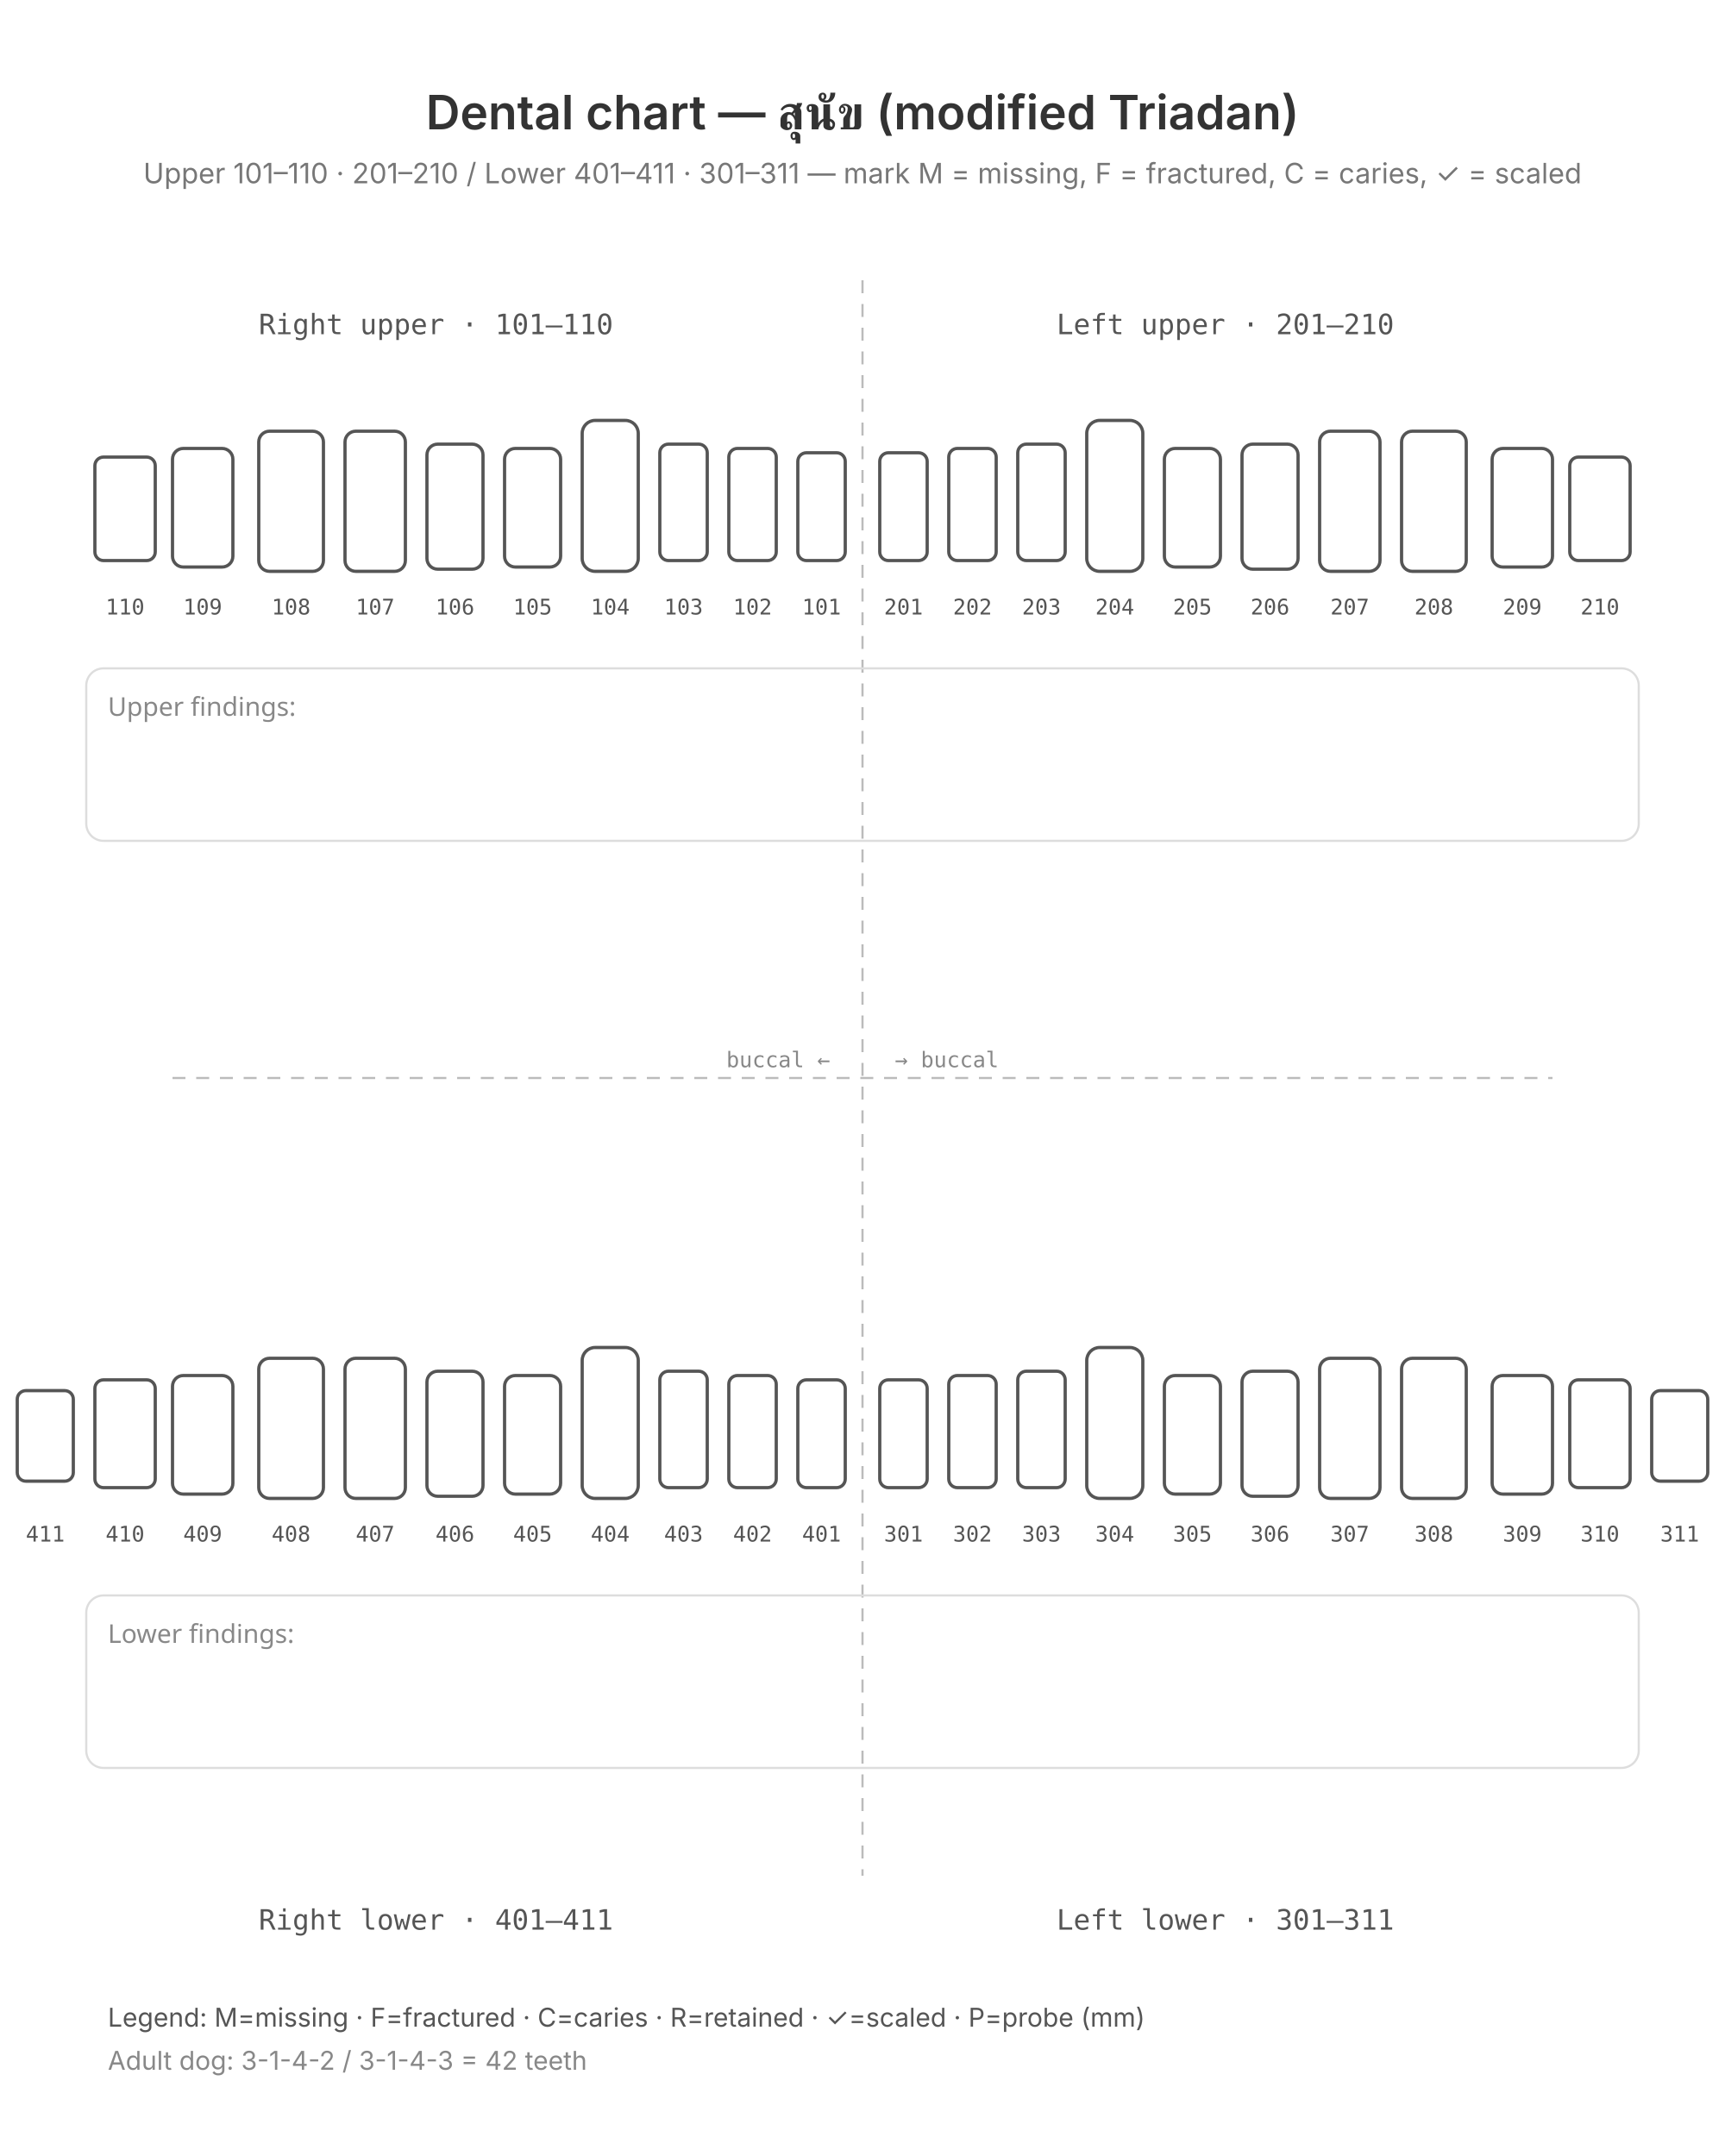
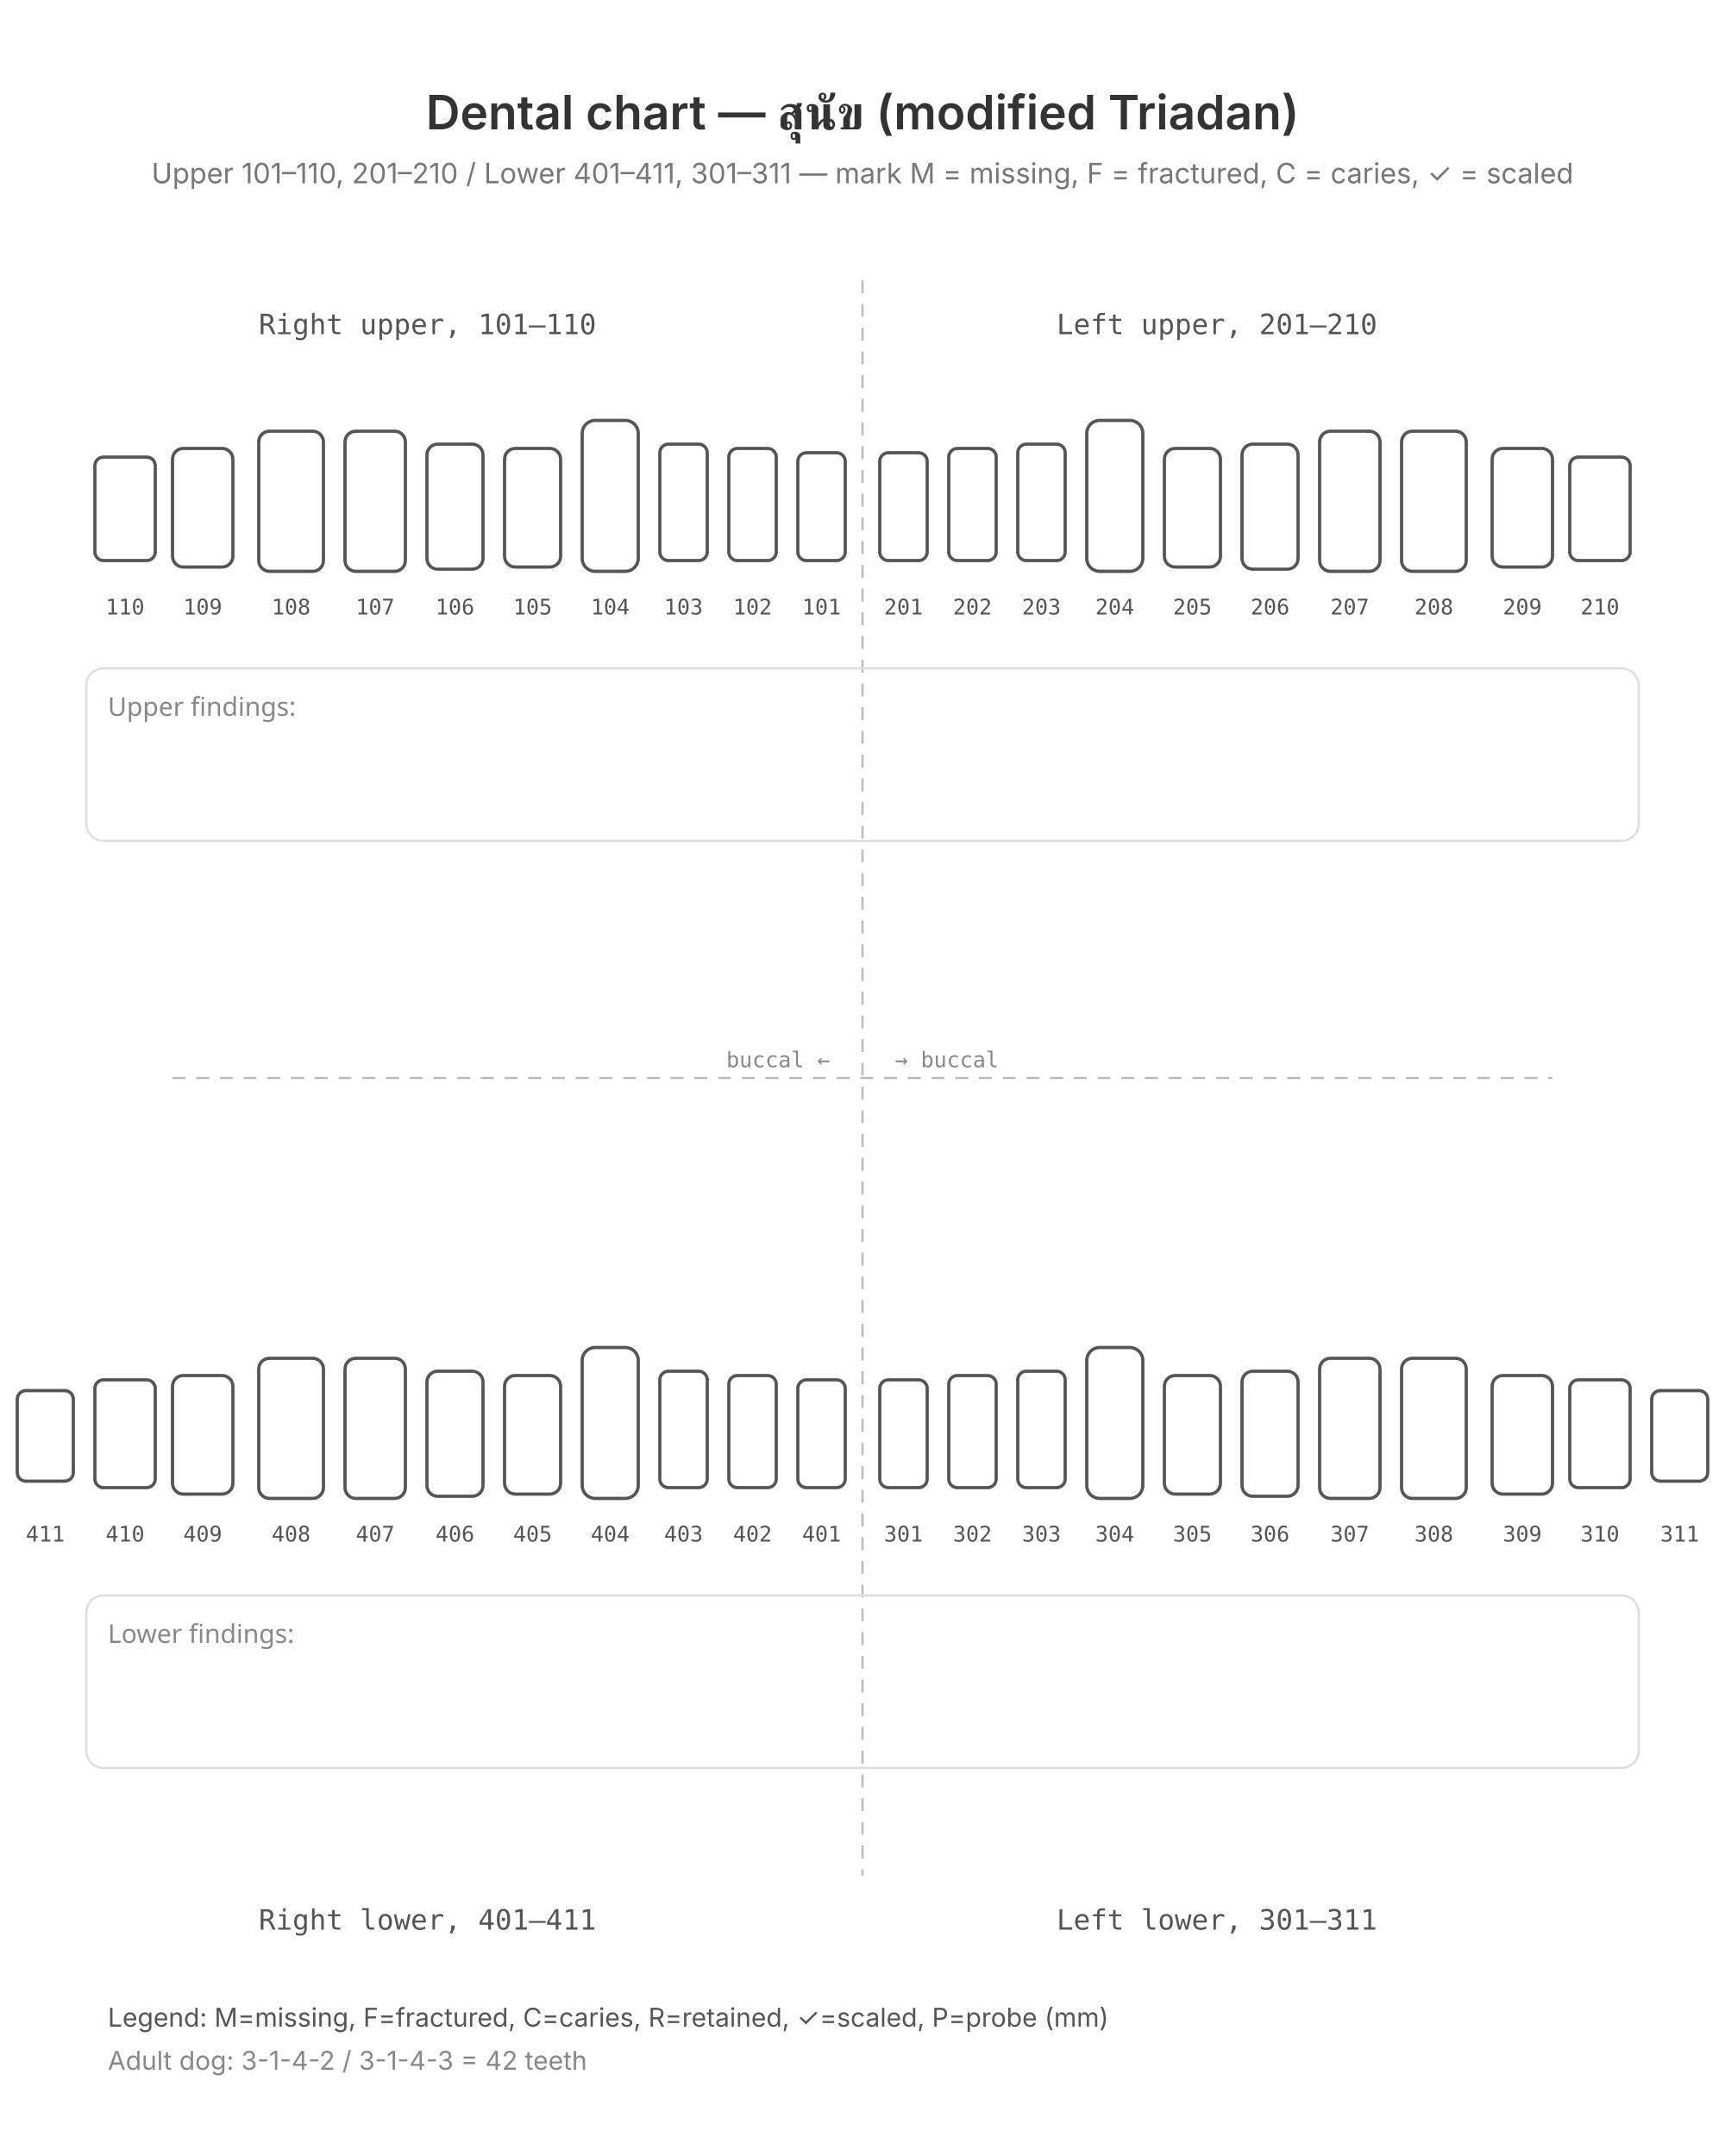
<svg xmlns="http://www.w3.org/2000/svg" viewBox="0 0 800 1000" width="800" height="1000">
  <rect width="800" height="1000" fill="#ffffff" />
  <g fill="#333" font-family="system-ui, -apple-system, 'IBM Plex Sans Thai', sans-serif">
    <text x="400" y="60" text-anchor="middle" font-size="22" font-weight="600">Dental chart — สุนัข (modified Triadan)</text>
-     <text x="400" y="85" text-anchor="middle" font-size="13" fill="#777">Upper 101–110 · 201–210  /  Lower 401–411 · 301–311 — mark M = missing, F = fractured, C = caries, ✓ = scaled</text>
+     <text x="400" y="85" text-anchor="middle" font-size="13" fill="#777">Upper 101–110, 201–210  /  Lower 401–411, 301–311 — mark M = missing, F = fractured, C = caries, ✓ = scaled</text>
  </g>
  <g stroke="#bbb" stroke-width="1" stroke-dasharray="6 5" fill="none">
    <line x1="400" y1="130" x2="400" y2="870" />
    <line x1="80" y1="500" x2="720" y2="500" />
  </g>
  <g fill="#555" font-family="JetBrains Mono, monospace" font-size="13">
-     <text x="120" y="155">Right upper · 101–110</text>
-     <text x="490" y="155">Left upper · 201–210</text>
-     <text x="120" y="895">Right lower · 401–411</text>
-     <text x="490" y="895">Left lower · 301–311</text>
+     <text x="120" y="155">Right upper, 101–110</text>
+     <text x="490" y="155">Left upper, 201–210</text>
+     <text x="120" y="895">Right lower, 401–411</text>
+     <text x="490" y="895">Left lower, 301–311</text>
  </g>
  <g fill="#888" font-family="JetBrains Mono, monospace" font-size="10">
    <text x="385" y="495" text-anchor="end">buccal ←</text>
    <text x="415" y="495">→ buccal</text>
  </g>
  <g stroke="#555" stroke-width="1.5" fill="#ffffff">
    <rect x="370" y="210" width="22" height="50" rx="4" />
    <rect x="338" y="208" width="22" height="52" rx="4" />
    <rect x="306" y="206" width="22" height="54" rx="4" />
    <rect x="270" y="195" width="26" height="70" rx="6" />
    <rect x="234" y="208" width="26" height="55" rx="5" />
    <rect x="198" y="206" width="26" height="58" rx="5" />
    <rect x="160" y="200" width="28" height="65" rx="5" />
    <rect x="120" y="200" width="30" height="65" rx="5" />
    <rect x="80" y="208" width="28" height="55" rx="5" />
    <rect x="44" y="212" width="28" height="48" rx="4" />
  </g>
  <g fill="#555" font-family="JetBrains Mono, monospace" font-size="10">
    <text x="381" y="285" text-anchor="middle">101</text>
    <text x="349" y="285" text-anchor="middle">102</text>
    <text x="317" y="285" text-anchor="middle">103</text>
    <text x="283" y="285" text-anchor="middle">104</text>
    <text x="247" y="285" text-anchor="middle">105</text>
    <text x="211" y="285" text-anchor="middle">106</text>
    <text x="174" y="285" text-anchor="middle">107</text>
    <text x="135" y="285" text-anchor="middle">108</text>
    <text x="94" y="285" text-anchor="middle">109</text>
    <text x="58" y="285" text-anchor="middle">110</text>
  </g>
  <g stroke="#555" stroke-width="1.5" fill="#ffffff">
    <rect x="408" y="210" width="22" height="50" rx="4" />
    <rect x="440" y="208" width="22" height="52" rx="4" />
    <rect x="472" y="206" width="22" height="54" rx="4" />
    <rect x="504" y="195" width="26" height="70" rx="6" />
    <rect x="540" y="208" width="26" height="55" rx="5" />
    <rect x="576" y="206" width="26" height="58" rx="5" />
    <rect x="612" y="200" width="28" height="65" rx="5" />
    <rect x="650" y="200" width="30" height="65" rx="5" />
    <rect x="692" y="208" width="28" height="55" rx="5" />
    <rect x="728" y="212" width="28" height="48" rx="4" />
  </g>
  <g fill="#555" font-family="JetBrains Mono, monospace" font-size="10">
    <text x="419" y="285" text-anchor="middle">201</text>
    <text x="451" y="285" text-anchor="middle">202</text>
    <text x="483" y="285" text-anchor="middle">203</text>
    <text x="517" y="285" text-anchor="middle">204</text>
    <text x="553" y="285" text-anchor="middle">205</text>
    <text x="589" y="285" text-anchor="middle">206</text>
    <text x="626" y="285" text-anchor="middle">207</text>
    <text x="665" y="285" text-anchor="middle">208</text>
    <text x="706" y="285" text-anchor="middle">209</text>
    <text x="742" y="285" text-anchor="middle">210</text>
  </g>
  <g fill="none" stroke="#ddd" stroke-width="1">
    <rect x="40" y="310" width="720" height="80" rx="8" />
  </g>
  <text x="50" y="332" fill="#888" font-family="system-ui, sans-serif" font-size="12">Upper findings:</text>
  <g stroke="#555" stroke-width="1.5" fill="#ffffff">
    <rect x="370" y="640" width="22" height="50" rx="4" />
    <rect x="338" y="638" width="22" height="52" rx="4" />
    <rect x="306" y="636" width="22" height="54" rx="4" />
    <rect x="270" y="625" width="26" height="70" rx="6" />
    <rect x="234" y="638" width="26" height="55" rx="5" />
    <rect x="198" y="636" width="26" height="58" rx="5" />
    <rect x="160" y="630" width="28" height="65" rx="5" />
    <rect x="120" y="630" width="30" height="65" rx="5" />
    <rect x="80" y="638" width="28" height="55" rx="5" />
    <rect x="44" y="640" width="28" height="50" rx="4" />
    <rect x="8" y="645" width="26" height="42" rx="4" />
  </g>
  <g fill="#555" font-family="JetBrains Mono, monospace" font-size="10">
    <text x="381" y="715" text-anchor="middle">401</text>
    <text x="349" y="715" text-anchor="middle">402</text>
    <text x="317" y="715" text-anchor="middle">403</text>
    <text x="283" y="715" text-anchor="middle">404</text>
    <text x="247" y="715" text-anchor="middle">405</text>
    <text x="211" y="715" text-anchor="middle">406</text>
    <text x="174" y="715" text-anchor="middle">407</text>
    <text x="135" y="715" text-anchor="middle">408</text>
    <text x="94" y="715" text-anchor="middle">409</text>
    <text x="58" y="715" text-anchor="middle">410</text>
    <text x="21" y="715" text-anchor="middle">411</text>
  </g>
  <g stroke="#555" stroke-width="1.5" fill="#ffffff">
    <rect x="408" y="640" width="22" height="50" rx="4" />
    <rect x="440" y="638" width="22" height="52" rx="4" />
    <rect x="472" y="636" width="22" height="54" rx="4" />
    <rect x="504" y="625" width="26" height="70" rx="6" />
    <rect x="540" y="638" width="26" height="55" rx="5" />
    <rect x="576" y="636" width="26" height="58" rx="5" />
    <rect x="612" y="630" width="28" height="65" rx="5" />
    <rect x="650" y="630" width="30" height="65" rx="5" />
    <rect x="692" y="638" width="28" height="55" rx="5" />
    <rect x="728" y="640" width="28" height="50" rx="4" />
    <rect x="766" y="645" width="26" height="42" rx="4" />
  </g>
  <g fill="#555" font-family="JetBrains Mono, monospace" font-size="10">
    <text x="419" y="715" text-anchor="middle">301</text>
    <text x="451" y="715" text-anchor="middle">302</text>
    <text x="483" y="715" text-anchor="middle">303</text>
    <text x="517" y="715" text-anchor="middle">304</text>
    <text x="553" y="715" text-anchor="middle">305</text>
    <text x="589" y="715" text-anchor="middle">306</text>
    <text x="626" y="715" text-anchor="middle">307</text>
    <text x="665" y="715" text-anchor="middle">308</text>
    <text x="706" y="715" text-anchor="middle">309</text>
    <text x="742" y="715" text-anchor="middle">310</text>
    <text x="779" y="715" text-anchor="middle">311</text>
  </g>
  <g fill="none" stroke="#ddd" stroke-width="1">
    <rect x="40" y="740" width="720" height="80" rx="8" />
  </g>
  <text x="50" y="762" fill="#888" font-family="system-ui, sans-serif" font-size="12">Lower findings:</text>
  <g fill="#555" font-family="system-ui, -apple-system, 'IBM Plex Sans Thai', sans-serif" font-size="12">
-     <text x="50" y="940">Legend: M=missing · F=fractured · C=caries · R=retained · ✓=scaled · P=probe (mm)</text>
+     <text x="50" y="940">Legend: M=missing, F=fractured, C=caries, R=retained, ✓=scaled, P=probe (mm)</text>
    <text x="50" y="960" fill="#888">Adult dog: 3-1-4-2 / 3-1-4-3 = 42 teeth</text>
  </g>
</svg>
